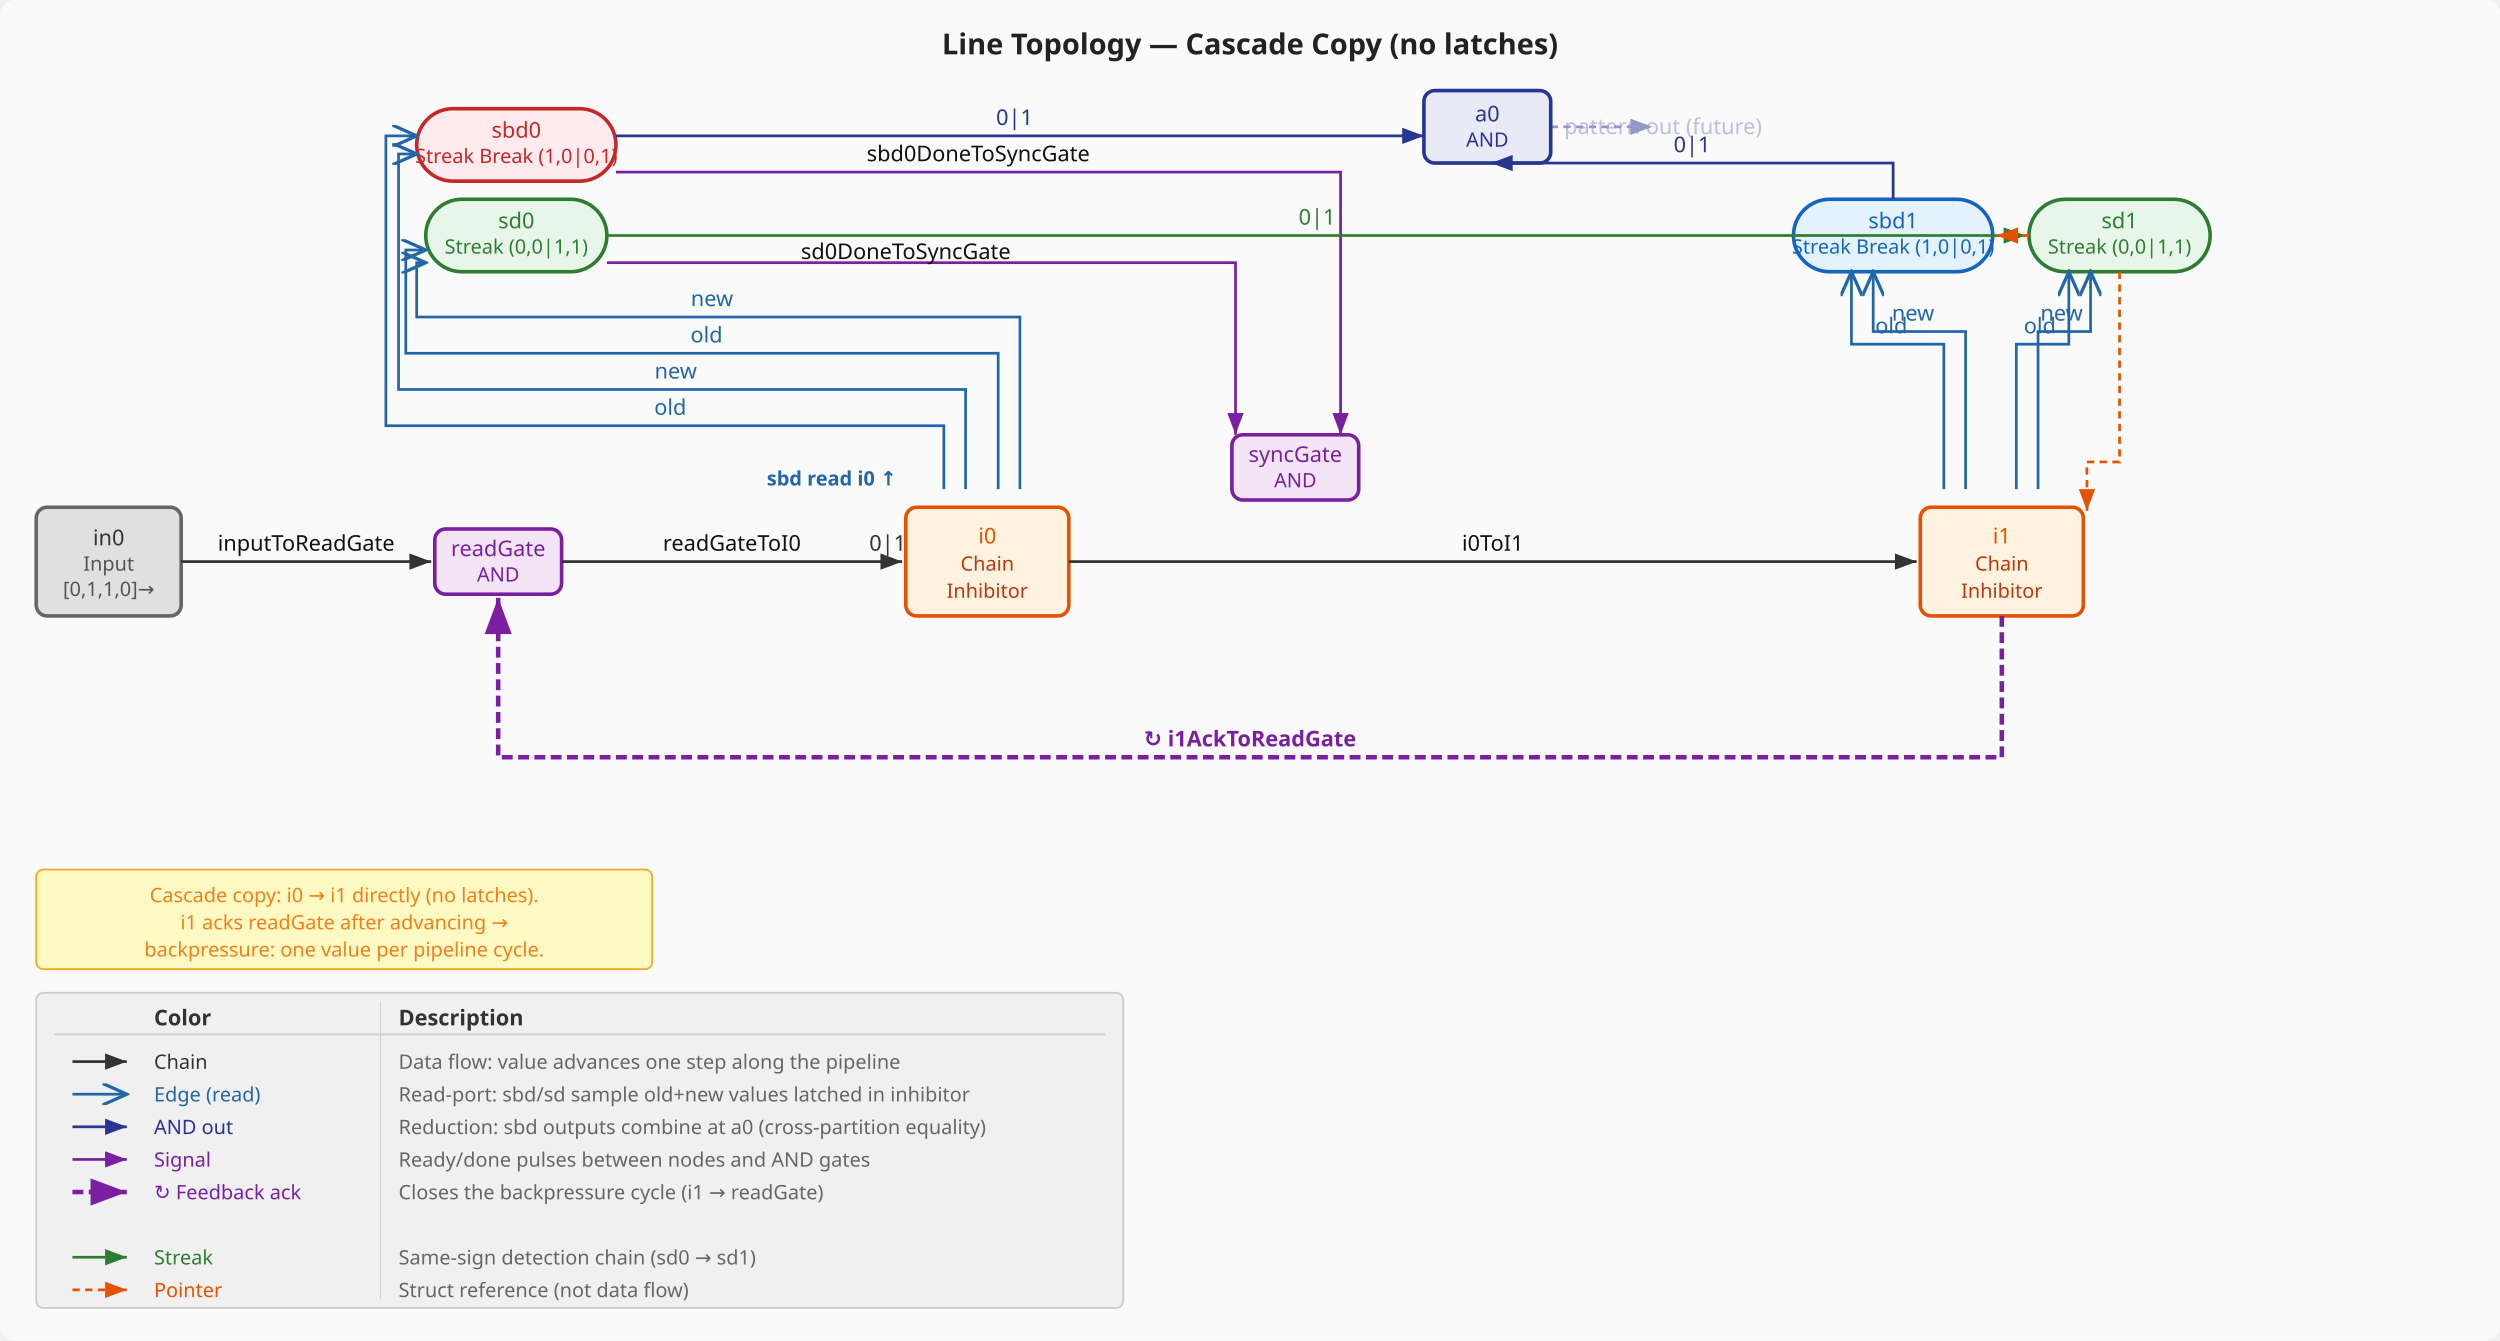
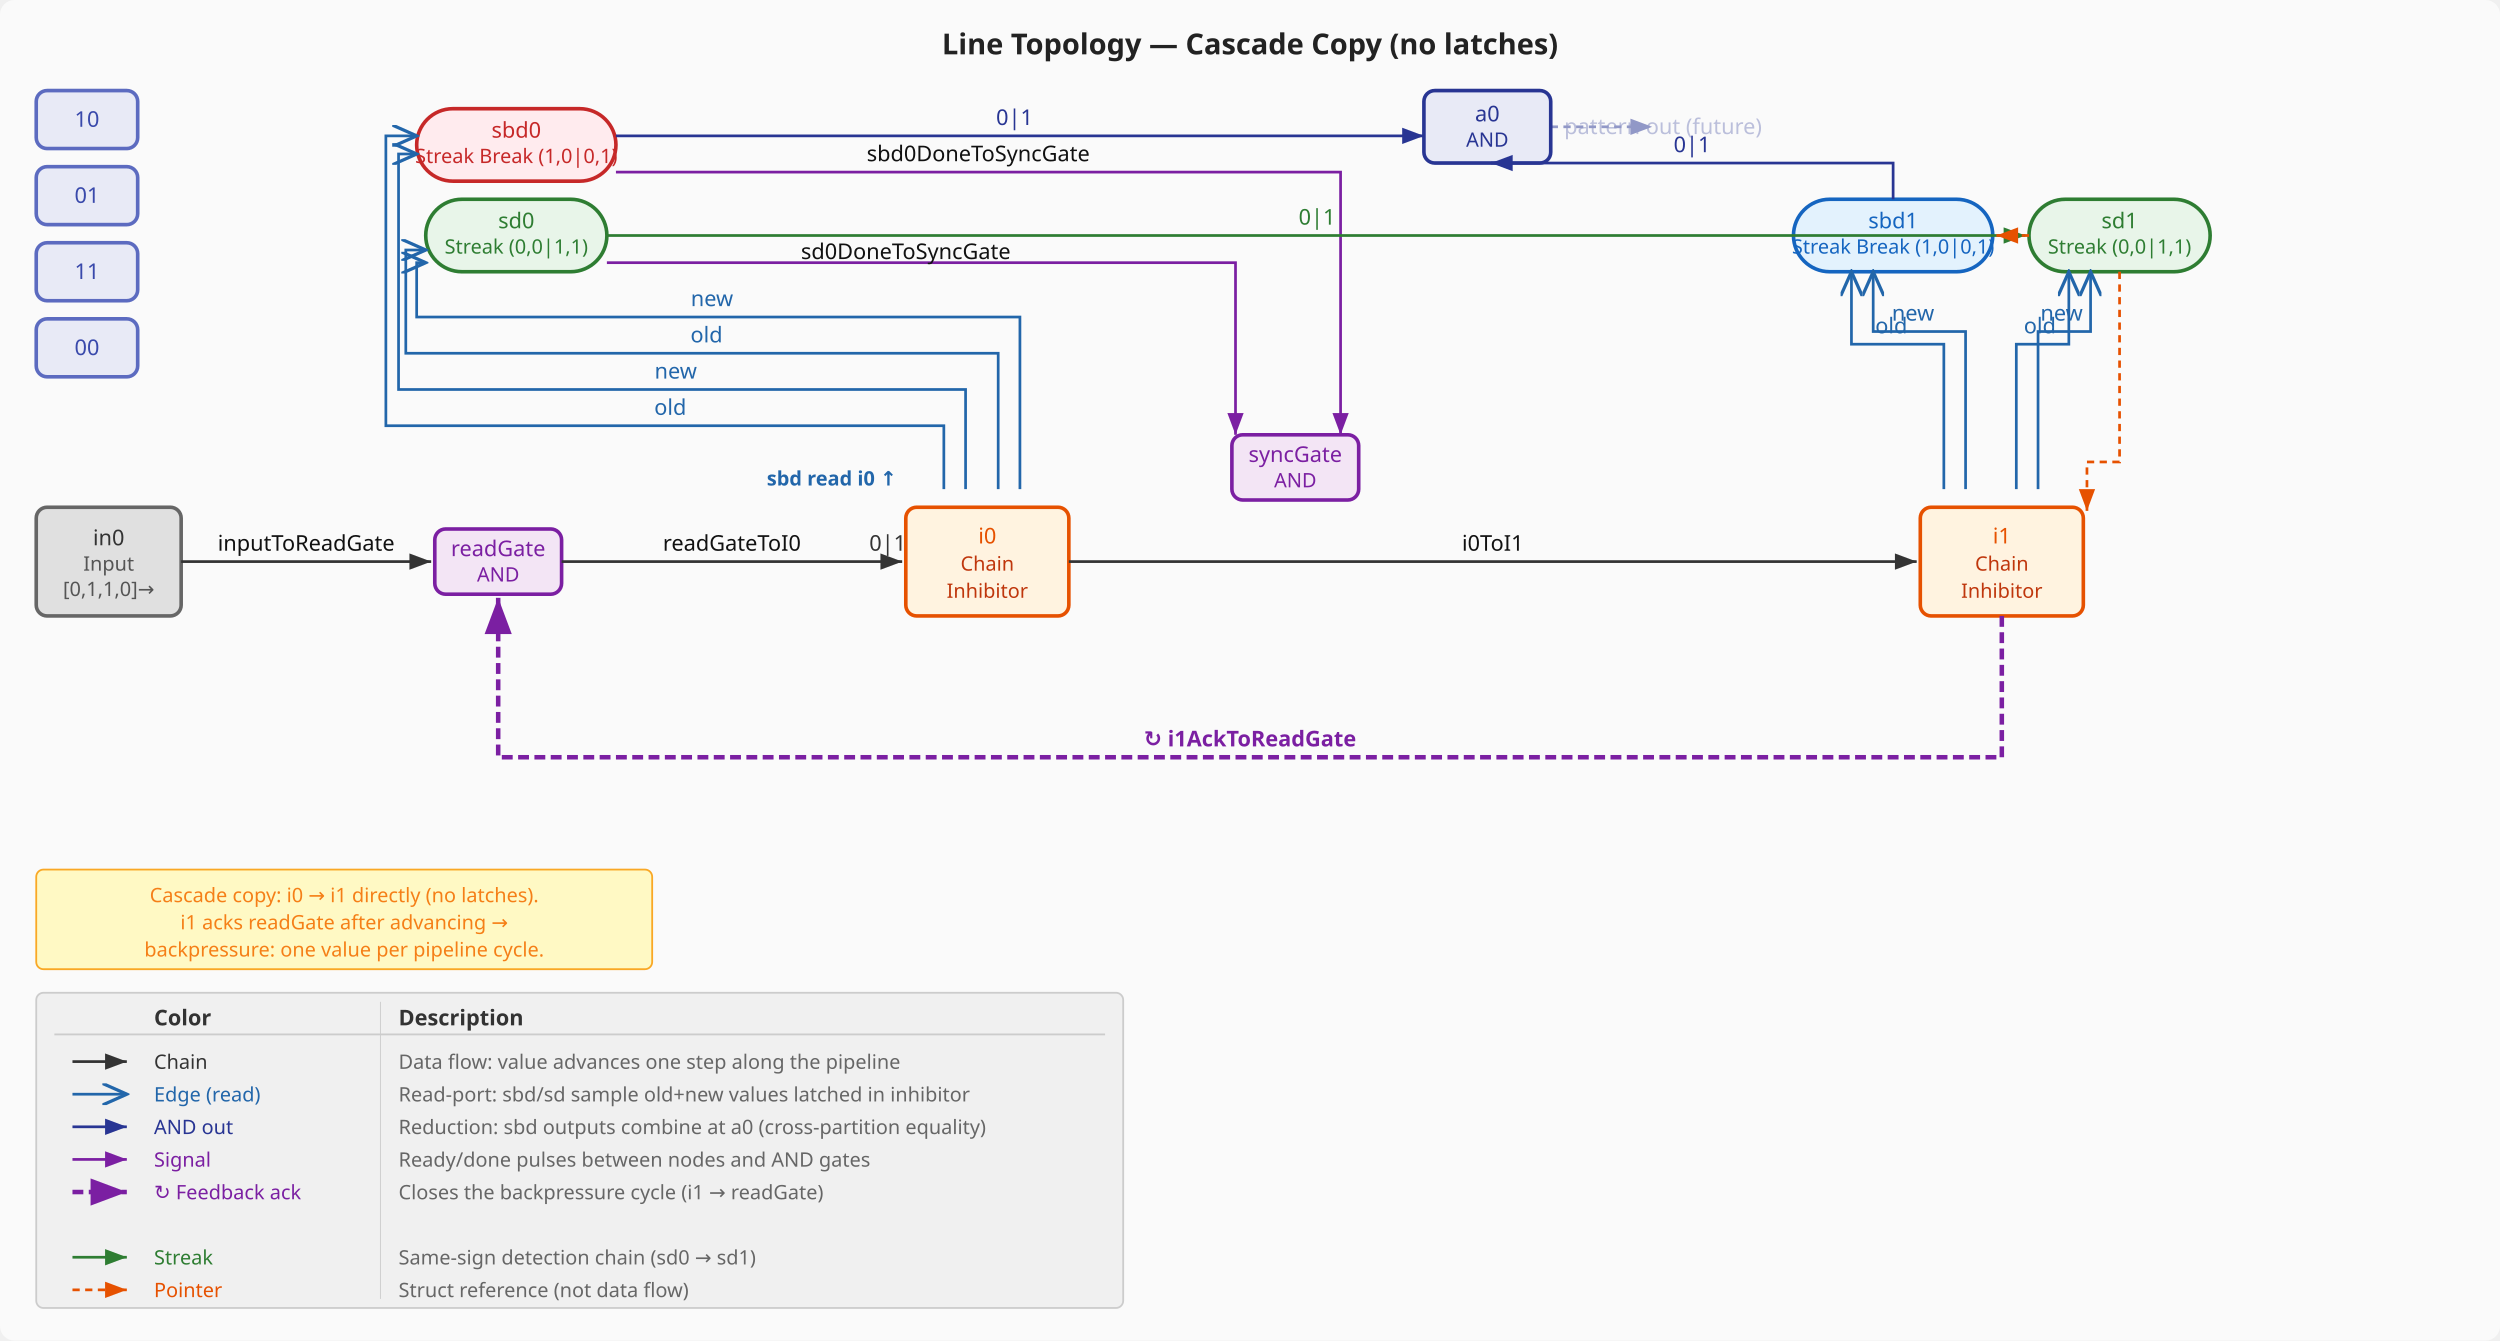
<svg xmlns="http://www.w3.org/2000/svg" viewBox="0 0 1380 740" font-weight="400" font-family="ui-sans-serif, system-ui, sans-serif">
  <style>
    svg { font-family: ui-sans-serif, system-ui, sans-serif; font-size: 12px; font-weight: 400; }

    /* ── Background ─────────────────────────────────────────── */
    .diagram-bg { fill: #fafafa; }

    /* ── Node shapes ─────────────────────────────────────────── */
    .shape-input    { fill: #e0e0e0; stroke: #666;    stroke-width: 2; }
+     .shape-partition{ fill: #e8eaf6; stroke: #5c6bc0; stroke-width: 2; }
    .shape-inhibitor{ fill: #fff3e0; stroke: #e65100; stroke-width: 2; }
    .shape-and-gate { fill: #f3e5f5; stroke: #7b1fa2; stroke-width: 2; }
    .shape-pattern-and { fill: #e8eaf6; stroke: #283593; stroke-width: 2; }
    .shape-sbd0     { fill: #ffebee; stroke: #c62828; stroke-width: 2; }
    .shape-sbd1     { fill: #e3f2fd; stroke: #1565c0; stroke-width: 2; }
    .shape-sd       { fill: #e8f5e9; stroke: #2e7d32; stroke-width: 2; }

    /* ── Node text ───────────────────────────────────────────── */
    .node-title    { text-anchor: middle; font-weight: normal; font-size: 12px; }
    .node-sublabel { text-anchor: middle; font-weight: normal; font-size: 11px; }
    .node-type     { text-anchor: middle; font-weight: normal; font-size: 11px; }

    .text-input    { fill: #333; }
+     .text-partition{ fill: #3949ab; }
    .text-sublabel { fill: #555; }
    .text-inhibitor{ fill: #e65100; }
    .text-inhibitor-sub { fill: #bf360c; }
    .text-and-gate { fill: #7b1fa2; }
    .text-pattern-and { fill: #283593; }
    .text-sbd0     { fill: #c62828; }
    .text-sbd1     { fill: #1565c0; }
    .text-sd       { fill: #2e7d32; }

    /* ── Edge lines ──────────────────────────────────────────── */
    .chain           { stroke: #333;    stroke-width: 1.5px; fill: none; marker-end: url(#arrow); }
    .edge-connection { stroke: #2266aa; stroke-width: 1.5px; fill: none; marker-end: url(#arrow-blue-open); }
    .and-out         { stroke: #283593; stroke-width: 1.5px; fill: none; marker-end: url(#arrow-indigo); }
    .signal          { stroke: #7b1fa2; stroke-width: 1.5px; fill: none; marker-end: url(#arrow-magenta); }
    .feedback-ack    { stroke: #7b1fa2; stroke-width: 2.5px; fill: none; stroke-dasharray: 6 3; marker-end: url(#arrow-magenta); }
    .streak          { stroke: #2e7d32; stroke-width: 1.5px; fill: none; marker-end: url(#arrow-green); }
    .pointer         { stroke: #e65100; stroke-width: 1.5px; fill: none; stroke-dasharray: 4 3; marker-end: url(#arrow-orange); }
    .future-out      { stroke: #283593; stroke-width: 1.5px; fill: none; stroke-dasharray: 4 3; opacity: 0.5; marker-end: url(#arrow-indigo); }

    /* ── Edge labels ─────────────────────────────────────────── */
    .edge-label  { font-size: 12px; text-anchor: middle; }
    .value-label { font-size: 12px; text-anchor: middle; }

    /* ── Annotation / legend ─────────────────────────────────── */
    .behavior-note-bg  { fill: #fff9c4; stroke: #f9a825; }
    .behavior-note-text { fill: #f57f17; text-anchor: middle; }
    .legend-bg         { fill: #f0f0f0; stroke: #ccc; }
    .legend-heading    { font-weight: bold; font-size: 12px; fill: #333; }
    .legend-name       { font-size: 11px; }
    .legend-desc       { font-size: 11px; fill: #666; }
    .legend-divider    { stroke: #ccc; }
    .title-text        { font-size: 16px; font-weight: bold; fill: #222; text-anchor: middle; }
  </style>
  <defs>
    <marker id="arrow" markerWidth="8" markerHeight="6" refX="8" refY="3" orient="auto">
      <path d="M0,0 L8,3 L0,6" fill="#333" />
    </marker>
    <marker id="arrow-blue" markerWidth="8" markerHeight="6" refX="8" refY="3" orient="auto">
      <path d="M0,0 L8,3 L0,6" fill="#2266aa" />
    </marker>
    <marker id="arrow-blue-open" markerWidth="10" markerHeight="8" refX="9" refY="4" orient="auto">
      <path d="M0,0 L9,4 L0,8" fill="none" stroke="#2266aa" stroke-width="1.2" />
    </marker>
    <marker id="arrow-indigo" markerWidth="8" markerHeight="6" refX="8" refY="3" orient="auto">
      <path d="M0,0 L8,3 L0,6" fill="#283593" />
    </marker>
    <marker id="arrow-green" markerWidth="8" markerHeight="6" refX="8" refY="3" orient="auto">
      <path d="M0,0 L8,3 L0,6" fill="#2e7d32" />
    </marker>
    <marker id="arrow-orange" markerWidth="8" markerHeight="6" refX="8" refY="3" orient="auto">
      <path d="M0,0 L8,3 L0,6" fill="#e65100" />
    </marker>
    <marker id="arrow-magenta" markerWidth="8" markerHeight="6" refX="8" refY="3" orient="auto">
      <path d="M0,0 L8,3 L0,6" fill="#7b1fa2" />
    </marker>
    <marker id="arrow-teal" markerWidth="8" markerHeight="6" refX="8" refY="3" orient="auto">
      <path d="M0,0 L8,3 L0,6" fill="#00838f" />
    </marker>
  </defs>
  <rect width="1380" height="740" rx="8" class="diagram-bg" />
  <text x="690" y="30" class="title-text">Line Topology — Cascade Copy (no latches)</text>
+   <g id="node-p10" data-role="partition">
+     <rect x="20" y="50" width="56" height="32" rx="6" class="shape-partition" />
+     <text x="48" y="70" font-weight="100" class="node-title text-partition">10</text>
+   </g>
+   <g id="node-p01" data-role="partition">
+     <rect x="20" y="92" width="56" height="32" rx="6" class="shape-partition" />
+     <text x="48" y="112" font-weight="100" class="node-title text-partition">01</text>
+   </g>
+   <g id="node-p11" data-role="partition">
+     <rect x="20" y="134" width="56" height="32" rx="6" class="shape-partition" />
+     <text x="48" y="154" font-weight="100" class="node-title text-partition">11</text>
+   </g>
+   <g id="node-p00" data-role="partition">
+     <rect x="20" y="176" width="56" height="32" rx="6" class="shape-partition" />
+     <text x="48" y="196" font-weight="100" class="node-title text-partition">00</text>
+   </g>
  <g id="node-a0" data-role="pattern-and-gate">
    <rect x="786" y="50" width="70" height="40" rx="6" class="shape-pattern-and" />
    <text x="821" y="67" font-weight="100" class="node-title text-pattern-and">a0</text>
    <text x="821" y="81" font-weight="100" class="node-type text-pattern-and">AND</text>
  </g>
  <g id="node-sd0" data-role="streak-detector" data-index="0">
    <rect x="235" y="110" width="100" height="40" rx="20" class="shape-sd" />
    <text x="285" y="126" font-weight="100" class="node-title text-sd">sd0</text>
    <text x="285" y="140" font-weight="100" class="node-type text-sd">Streak (0,0|1,1)</text>
  </g>
  <g id="node-sbd0" data-role="streak-break-detector" data-index="0">
    <rect x="230" y="60" width="110" height="40" rx="20" class="shape-sbd0" />
    <text x="285" y="76" font-weight="100" class="node-title text-sbd0">sbd0</text>
    <text x="285" y="90" font-weight="100" class="node-type text-sbd0">Streak Break (1,0|0,1)</text>
  </g>
  <g id="node-sbd1" data-role="streak-break-detector" data-index="1">
    <rect x="990" y="110" width="110" height="40" rx="20" class="shape-sbd1" />
    <text x="1045" y="126" font-weight="100" class="node-title text-sbd1">sbd1</text>
    <text x="1045" y="140" font-weight="100" class="node-type text-sbd1">Streak Break (1,0|0,1)</text>
  </g>
  <g id="node-sd1" data-role="streak-detector" data-index="1">
    <rect x="1120" y="110" width="100" height="40" rx="20" class="shape-sd" />
    <text x="1170" y="126" font-weight="100" class="node-title text-sd">sd1</text>
    <text x="1170" y="140" font-weight="100" class="node-type text-sd">Streak (0,0|1,1)</text>
  </g>
  <g id="node-syncGate" data-role="and-gate">
    <rect x="680" y="240" width="70" height="36" rx="6" class="shape-and-gate" />
    <text x="715" y="255" font-weight="100" class="node-title text-and-gate">syncGate</text>
    <text x="715" y="269" font-weight="100" class="node-type text-and-gate">AND</text>
  </g>
  <g id="node-in0" data-role="input">
    <rect x="20" y="280" width="80" height="60" rx="6" class="shape-input" />
    <text x="60" y="301" font-weight="100" class="node-title text-input">in0</text>
    <text x="60" y="315" font-weight="100" class="node-sublabel text-sublabel">Input</text>
    <text x="60" y="329" font-weight="100" class="node-type text-sublabel">[0,1,1,0]→</text>
  </g>
  <g id="node-i0" data-role="inhibitor" data-index="0">
    <rect x="500" y="280" width="90" height="60" rx="6" class="shape-inhibitor" />
    <text x="545" y="300" font-weight="100" class="node-title text-inhibitor">i0</text>
    <text x="545" y="315" font-weight="100" class="node-sublabel text-inhibitor-sub">Chain</text>
    <text x="545" y="330" font-weight="100" class="node-sublabel text-inhibitor-sub">Inhibitor</text>
  </g>
  <g id="node-i1" data-role="inhibitor" data-index="1">
    <rect x="1060" y="280" width="90" height="60" rx="6" class="shape-inhibitor" />
    <text x="1105" y="300" font-weight="100" class="node-title text-inhibitor">i1</text>
    <text x="1105" y="315" font-weight="100" class="node-sublabel text-inhibitor-sub">Chain</text>
    <text x="1105" y="330" font-weight="100" class="node-sublabel text-inhibitor-sub">Inhibitor</text>
  </g>
  <g id="node-readGate" data-role="and-gate">
    <rect x="240" y="292" width="70" height="36" rx="6" class="shape-and-gate" />
    <text x="275" y="307" font-weight="100" class="node-title text-and-gate">readGate</text>
    <text x="275" y="321" font-weight="100" class="node-type text-and-gate">AND</text>
  </g>
  <g id="edge-readGateToI0" data-role="edge" class="chain">
    <line x1="310" y1="310" x2="498" y2="310" />
    <text x="404" y="304" font-weight="300" fill="#111" stroke="none" class="edge-label">readGateToI0</text>
    <text x="490" y="304" font-weight="300" fill="#333" stroke="none" class="value-label" text-anchor="end">0|1</text>
  </g>
  <g id="edge-i0ToI1" data-role="edge" class="chain">
    <line x1="590" y1="310" x2="1058" y2="310" />
    <text x="824" y="304" font-weight="300" fill="#111" stroke="none" class="edge-label">i0ToI1</text>
  </g>
  <g id="edge-inputToReadGate" data-role="edge" class="chain">
    <line x1="100" y1="310" x2="238" y2="310" />
    <text x="169" y="304" font-weight="300" fill="#111" stroke="none" class="edge-label" text-anchor="middle">inputToReadGate</text>
  </g>
  <g id="edge-i1AckToReadGate" data-role="edge" class="feedback-ack">
    <path d="M1105,340 L1105,418 L275,418 L275,330" />
    <text x="690" y="412" font-weight="600" fill="#7b1fa2" stroke="none" class="edge-label">↻ i1AckToReadGate</text>
  </g>
  <g id="edge-sbd0DoneToSyncGate" data-role="edge" class="signal">
    <path d="M340,95 L740,95 L740,240" />
    <text x="540" y="89" font-weight="300" fill="#111" stroke="none" class="edge-label" text-anchor="middle">sbd0DoneToSyncGate</text>
  </g>
  <g id="edge-sd0DoneToSyncGate" data-role="edge" class="signal">
    <path d="M335,145 L682,145 L682,240" />
    <text x="500" y="143" font-weight="300" fill="#111" stroke="none" class="edge-label" text-anchor="middle">sd0DoneToSyncGate</text>
  </g>
  <g id="edge-i0-sd0-old" data-role="edge" class="edge-connection">
    <path d="M551,270 L551,195 L224,195 L224,138 L235,138" />
    <text x="390" y="189" font-weight="300" fill="#2266aa" stroke="none" class="value-label">old</text>
  </g>
  <g id="edge-i0-sd0-new" data-role="edge" class="edge-connection">
    <path d="M563,270 L563,175 L230,175 L230,145 L235,145" />
    <text x="393" y="169" font-weight="300" fill="#2266aa" stroke="none" class="value-label">new</text>
  </g>
  <g id="edge-i0-sbd0-old" data-role="edge" class="edge-connection">
    <path d="M521,270 L521,235 L213,235 L213,75 L230,75" />
    <text x="370" y="229" font-weight="300" fill="#2266aa" stroke="none" class="value-label">old</text>
    <text x="495" y="268" font-weight="600" fill="#2266aa" stroke="none" font-size="11" text-anchor="end">sbd read i0 ↑</text>
  </g>
  <g id="edge-i0-sbd0-new" data-role="edge" class="edge-connection">
    <path d="M533,270 L533,215 L220,215 L220,85 L230,85" />
    <text x="373" y="209" font-weight="300" fill="#2266aa" stroke="none" class="value-label">new</text>
  </g>
  <g id="edge-i1-sbd1-old" data-role="edge" class="edge-connection">
    <path d="M1073,270 L1073,190 L1022,190 L1022,150" />
    <text x="1044" y="184" font-weight="300" fill="#2266aa" stroke="none" class="value-label">old</text>
  </g>
  <g id="edge-i1-sbd1-new" data-role="edge" class="edge-connection">
    <path d="M1085,270 L1085,183 L1034,183 L1034,150" />
    <text x="1056" y="177" font-weight="300" fill="#2266aa" stroke="none" class="value-label">new</text>
  </g>
  <g id="edge-i1-sd1-old" data-role="edge" class="edge-connection">
    <path d="M1113,270 L1113,190 L1142,190 L1142,150" />
    <text x="1126" y="184" font-weight="300" fill="#2266aa" stroke="none" class="value-label">old</text>
  </g>
  <g id="edge-i1-sd1-new" data-role="edge" class="edge-connection">
    <path d="M1125,270 L1125,183 L1154,183 L1154,150" />
    <text x="1138" y="177" font-weight="300" fill="#2266aa" stroke="none" class="value-label">new</text>
  </g>
  <g id="edge-sbd0-a0" data-role="edge" class="and-out">
    <path d="M340,75 L786,75" />
    <text x="560" y="69" font-weight="300" fill="#283593" stroke="none" class="value-label">0|1</text>
  </g>
  <g id="edge-sbd1-a0" data-role="edge" class="and-out">
    <path d="M1045,110 L1045,90 L823,90" />
    <text x="934" y="84" font-weight="300" fill="#283593" stroke="none" class="value-label">0|1</text>
  </g>
  <g id="edge-sd0-sd1" data-role="edge" class="streak">
    <line x1="335" y1="130" x2="1118" y2="130" />
    <text x="727" y="124" font-weight="300" fill="#2e7d32" stroke="none" class="value-label">0|1</text>
  </g>
  <g id="edge-sd1-i1-ptr" data-role="edge" class="pointer">
    <path d="M1170,150 L1170,255 L1152,255 L1152,282" />
  </g>
  <g id="edge-sd1-sbd1-ptr" data-role="edge" class="pointer">
    <path d="M1120,130 L1102,130" />
  </g>
  <g id="edge-a0-future-out" data-role="edge" class="future-out">
    <path d="M856,70 L912,70" />
    <text x="918" y="74" font-weight="300" fill="#283593" stroke="none" class="edge-label" text-anchor="start" opacity="0.6">pattern out (future)</text>
  </g>
  <g id="annotation-backpressure" data-role="annotation">
    <rect x="20" y="480" width="340" height="55" rx="4" class="behavior-note-bg" />
    <text x="190" y="498" font-size="11" class="behavior-note-text">Cascade copy: i0 → i1 directly (no latches).</text>
    <text x="190" y="513" font-size="11" class="behavior-note-text">i1 acks readGate after advancing →</text>
    <text x="190" y="528" font-size="11" class="behavior-note-text">backpressure: one value per pipeline cycle.</text>
  </g>
  <g id="legend" data-role="legend">
    <rect x="20" y="548" width="600" height="174" rx="4" class="legend-bg" />
    <text x="85" y="566" text-anchor="start" class="legend-heading">Color</text>
    <text x="220" y="566" text-anchor="start" class="legend-heading">Description</text>
    <line x1="30" y1="571" x2="610" y2="571" class="legend-divider" stroke-width="1" />
    <line x1="210" y1="553" x2="210" y2="717" class="legend-divider" stroke-width="0.5" />
    <g class="chain">
      <line x1="40" y1="586" x2="70" y2="586" />
    </g>
    <text x="85" y="590" text-anchor="start" class="legend-name" fill="#333">Chain</text>
    <text x="220" y="590" text-anchor="start" class="legend-desc">Data flow: value advances one step along the pipeline</text>
    <g class="edge-connection">
      <line x1="40" y1="604" x2="70" y2="604" />
    </g>
    <text x="85" y="608" text-anchor="start" class="legend-name" fill="#2266aa">Edge (read)</text>
    <text x="220" y="608" text-anchor="start" class="legend-desc">Read-port: sbd/sd sample old+new values latched in inhibitor</text>
    <g class="and-out">
      <line x1="40" y1="622" x2="70" y2="622" />
    </g>
    <text x="85" y="626" text-anchor="start" class="legend-name" fill="#283593">AND out</text>
    <text x="220" y="626" text-anchor="start" class="legend-desc">Reduction: sbd outputs combine at a0 (cross-partition equality)</text>
    <g class="signal">
      <line x1="40" y1="640" x2="70" y2="640" />
    </g>
    <text x="85" y="644" text-anchor="start" class="legend-name" fill="#7b1fa2">Signal</text>
    <text x="220" y="644" text-anchor="start" class="legend-desc">Ready/done pulses between nodes and AND gates</text>
    <g class="feedback-ack">
      <line x1="40" y1="658" x2="70" y2="658" />
    </g>
    <text x="85" y="662" text-anchor="start" class="legend-name" fill="#7b1fa2">↻ Feedback ack</text>
    <text x="220" y="662" text-anchor="start" class="legend-desc">Closes the backpressure cycle (i1 → readGate)</text>
    <g class="streak">
      <line x1="40" y1="694" x2="70" y2="694" />
    </g>
    <text x="85" y="698" text-anchor="start" class="legend-name" fill="#2e7d32">Streak</text>
    <text x="220" y="698" text-anchor="start" class="legend-desc">Same-sign detection chain (sd0 → sd1)</text>
    <g class="pointer">
      <line x1="40" y1="712" x2="70" y2="712" />
    </g>
    <text x="85" y="716" text-anchor="start" class="legend-name" fill="#e65100">Pointer</text>
    <text x="220" y="716" text-anchor="start" class="legend-desc">Struct reference (not data flow)</text>
  </g>
  <rect x="20" y="280" width="80" height="60" rx="6" fill="white" stroke="none" opacity="0" pointer-events="none">
    <animate attributeName="opacity" values="0;0.5;0;0" keyTimes="0;0.062;0.125;1" dur="27s" repeatCount="indefinite" />
  </rect>
  <rect x="240" y="292" width="70" height="36" rx="6" fill="white" stroke="none" opacity="0" pointer-events="none">
    <animate attributeName="opacity" values="0;0;0.5;0;0" keyTimes="0;0.12;0.182;0.245;1" dur="27s" repeatCount="indefinite" />
  </rect>
  <rect x="500" y="280" width="90" height="60" rx="6" fill="white" stroke="none" opacity="0" pointer-events="none">
    <animate attributeName="opacity" values="0;0;0.5;0;0" keyTimes="0;0.40;0.46;0.52;1" dur="27s" repeatCount="indefinite" />
  </rect>
  <rect x="230" y="60" width="110" height="40" rx="20" fill="white" stroke="none" opacity="0" pointer-events="none">
    <animate attributeName="opacity" values="0;0;0.5;0;0" keyTimes="0;0.57;0.60;0.64;1" dur="27s" repeatCount="indefinite" />
  </rect>
  <rect x="235" y="110" width="100" height="40" rx="20" fill="white" stroke="none" opacity="0" pointer-events="none">
    <animate attributeName="opacity" values="0;0;0.5;0;0" keyTimes="0;0.57;0.60;0.64;1" dur="27s" repeatCount="indefinite" />
  </rect>
  <rect x="680" y="240" width="70" height="36" rx="6" fill="white" stroke="none" opacity="0" pointer-events="none">
    <animate attributeName="opacity" values="0;0;0.5;0;0" keyTimes="0;0.70;0.72;0.76;1" dur="27s" repeatCount="indefinite" />
  </rect>
  <rect x="1060" y="280" width="90" height="60" rx="6" fill="white" stroke="none" opacity="0" pointer-events="none">
    <animate attributeName="opacity" values="0;0;0.5;0;0" keyTimes="0;0.93;0.95;0.98;1" dur="27s" repeatCount="indefinite" />
  </rect>
  <rect x="786" y="50" width="70" height="40" rx="6" fill="white" stroke="none" opacity="0" pointer-events="none">
    <animate attributeName="opacity" values="0;0;0.5;0;0" keyTimes="0;0.66;0.68;0.70;1" dur="27s" repeatCount="indefinite" />
  </rect>
  <path d="M100,310 L238,310" stroke="#333" stroke-width="3" fill="none" stroke-dasharray="20,9999" stroke-dashoffset="0" opacity="0" pointer-events="none">
    <animate attributeName="stroke-dashoffset" values="0;0;-138;-138" keyTimes="0;0.06;0.175;1" dur="27s" repeatCount="indefinite" />
    <animate attributeName="opacity" values="0;0;1;1;0;0" keyTimes="0;0.055;0.06;0.175;0.18;1" dur="27s" repeatCount="indefinite" />
  </path>
  <path d="M310,310 L498,310" stroke="#333" stroke-width="3" fill="none" stroke-dasharray="20,9999" stroke-dashoffset="0" opacity="0" pointer-events="none">
    <animate attributeName="stroke-dashoffset" values="0;0;-188;-188" keyTimes="0;0.18;0.389;1" dur="27s" repeatCount="indefinite" />
    <animate attributeName="opacity" values="0;0;1;1;0;0" keyTimes="0;0.175;0.18;0.389;0.394;1" dur="27s" repeatCount="indefinite" />
  </path>
  <path d="M1045,110 L1045,90 L823,90" stroke="#283593" stroke-width="3" fill="none" stroke-dasharray="20,9999" stroke-dashoffset="0" opacity="0" pointer-events="none">
    <animate attributeName="stroke-dashoffset" values="0;0;-242;-242" keyTimes="0;0.60;0.66;1" dur="27s" repeatCount="indefinite" />
    <animate attributeName="opacity" values="0;0;1;1;0;0" keyTimes="0;0.595;0.60;0.66;0.665;1" dur="27s" repeatCount="indefinite" />
  </path>
  <path d="M1105,340 L1105,418 L275,418 L275,330" stroke="#7b1fa2" stroke-width="4" fill="none" stroke-dasharray="20,9999" stroke-dashoffset="0" opacity="0" pointer-events="none">
    <animate attributeName="stroke-dashoffset" values="0;-996;-996" keyTimes="0;0.14;1" dur="27s" repeatCount="indefinite" />
    <animate attributeName="opacity" values="0;1;1;0.4;0;0" keyTimes="0;0.005;0.14;0.15;0.16;1" dur="27s" repeatCount="indefinite" />
  </path>
  <path d="M1105,340 L1105,418 L275,418 L275,330" stroke="#7b1fa2" stroke-width="4" fill="none" stroke-dasharray="20,9999" stroke-dashoffset="0" opacity="0" pointer-events="none">
    <animate attributeName="stroke-dashoffset" values="0;0;-996;-996;-996" keyTimes="0;0.83;0.97;0.99;1" dur="27s" repeatCount="indefinite" />
    <animate attributeName="opacity" values="0;0;1;1;0.4;0;0" keyTimes="0;0.825;0.83;0.97;0.98;0.99;1" dur="27s" repeatCount="indefinite" />
  </path>
  <circle cx="1105" cy="340" r="10" fill="#7b1fa2" stroke="none" opacity="0" pointer-events="none">
    <animate attributeName="opacity" values="0;0;0.6;0;0" keyTimes="0;0.815;0.825;0.84;1" dur="27s" repeatCount="indefinite" />
  </circle>
</svg>
